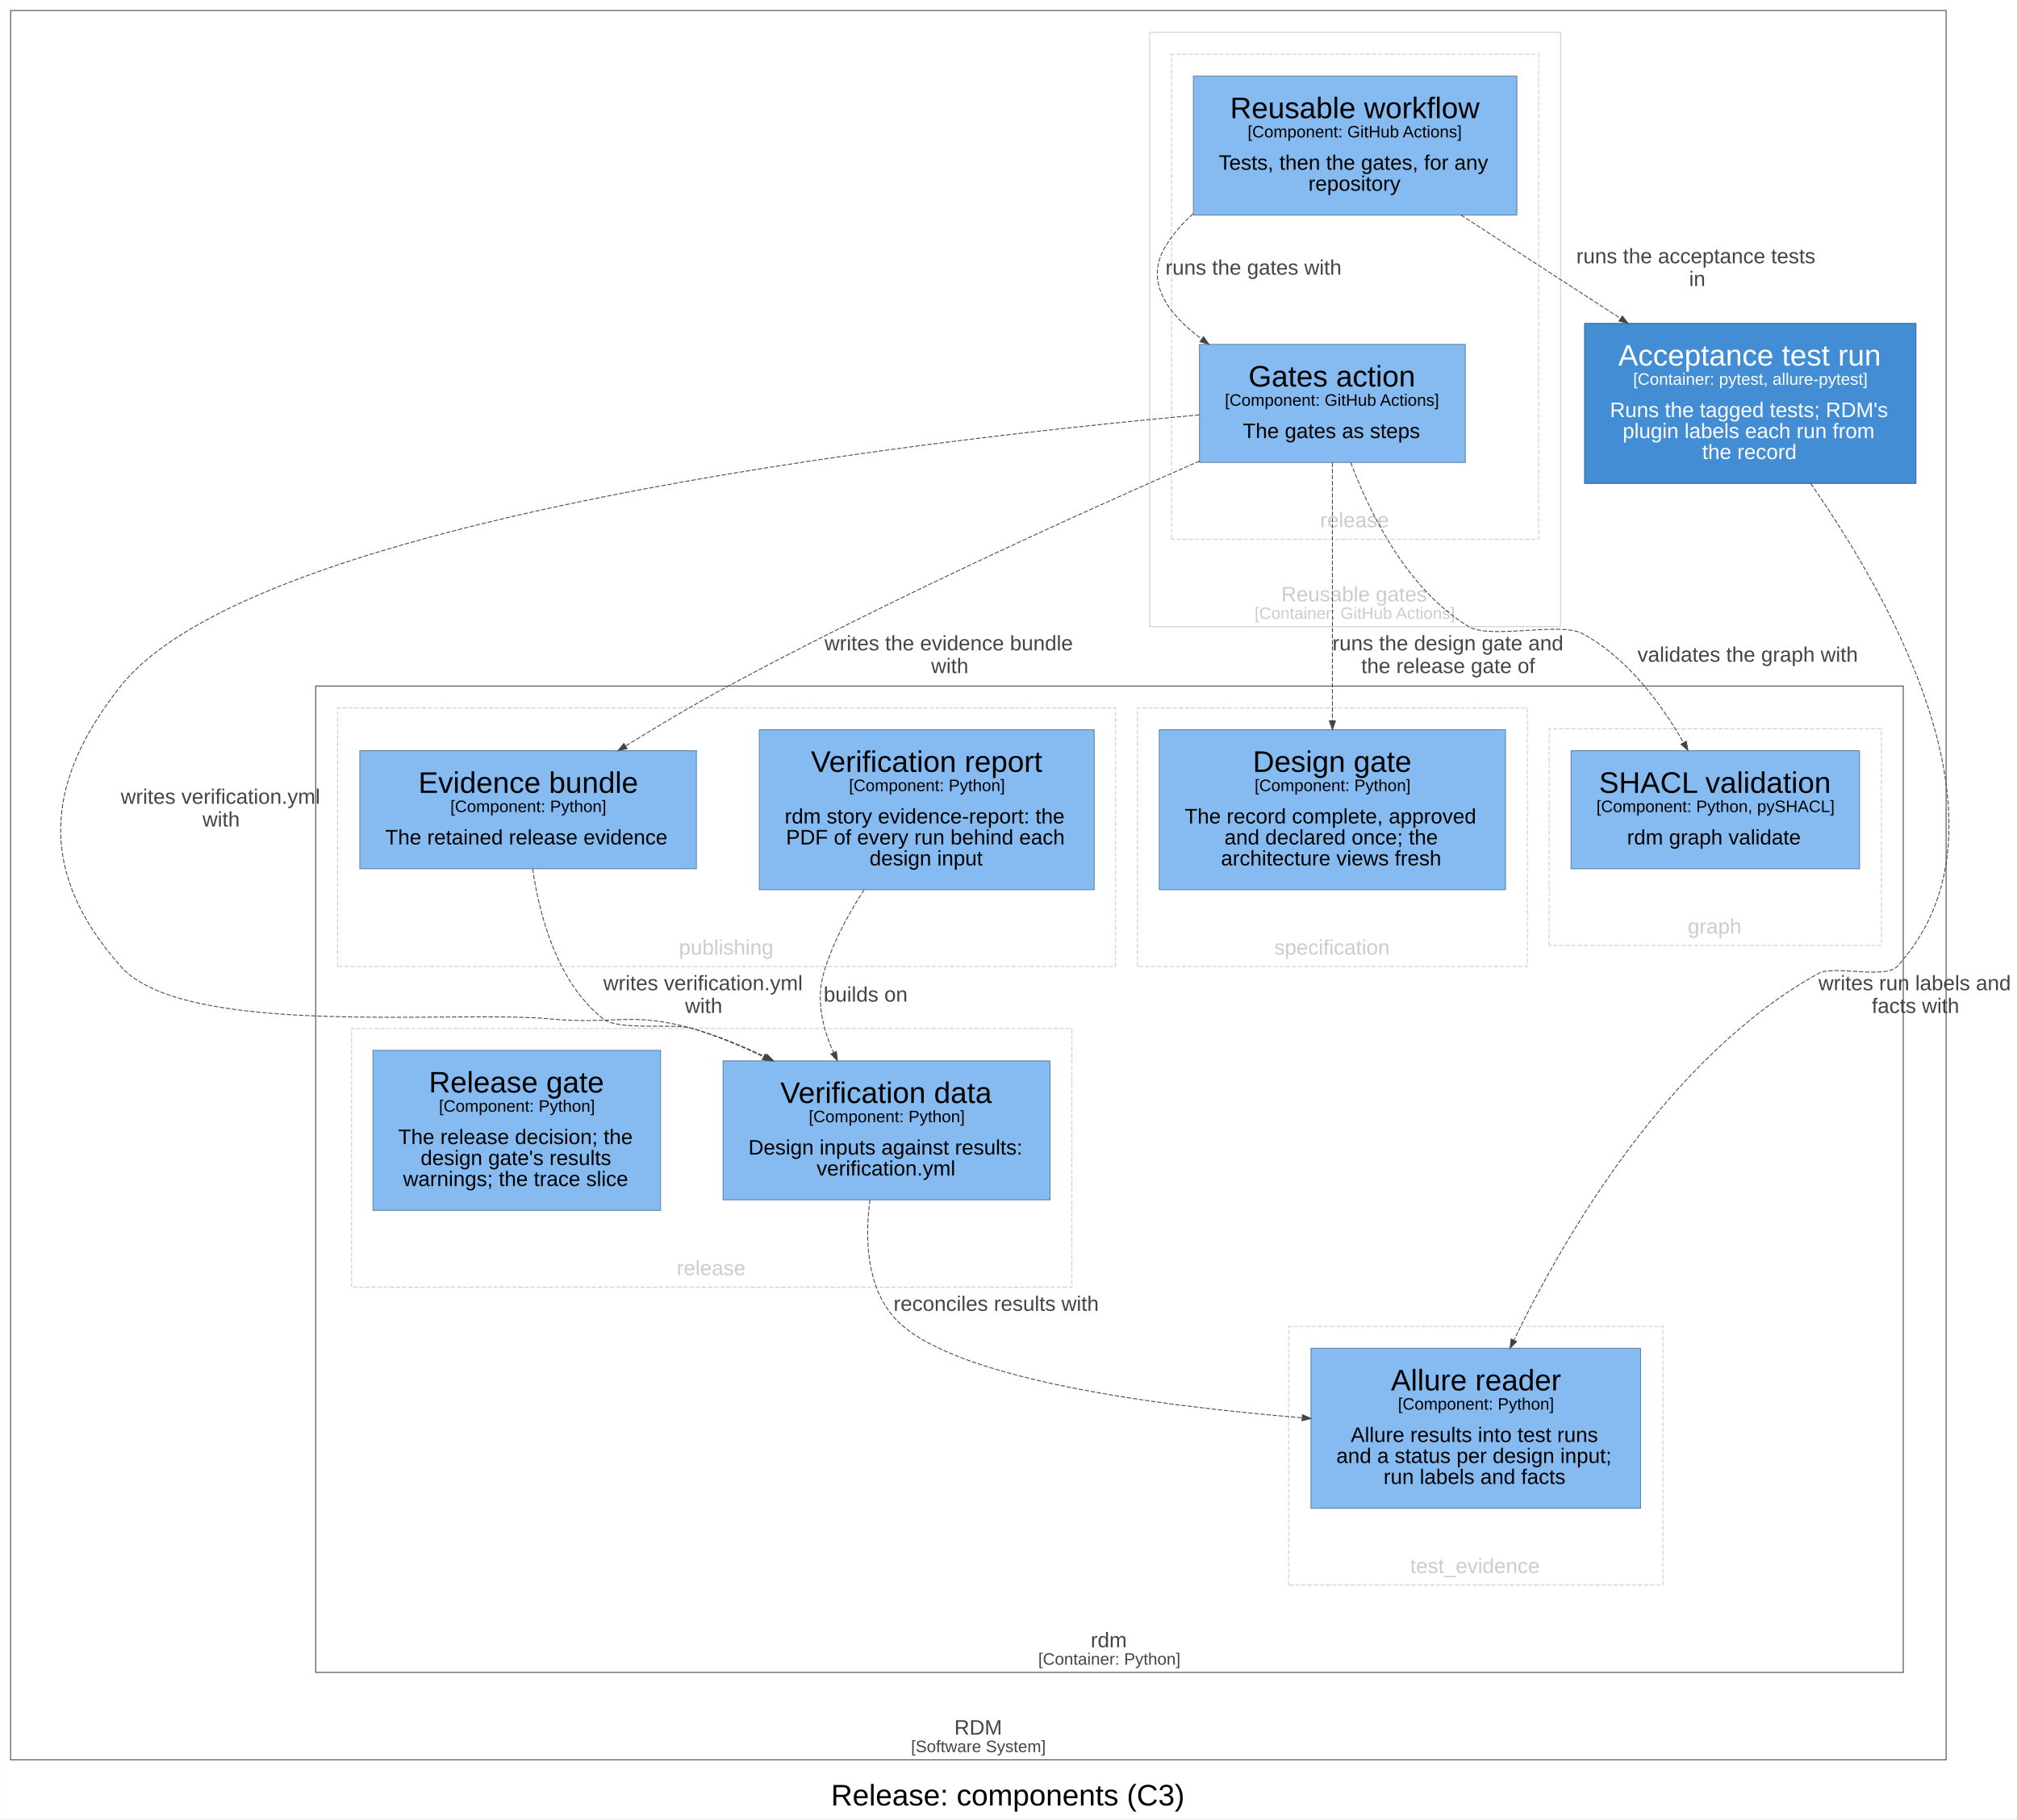
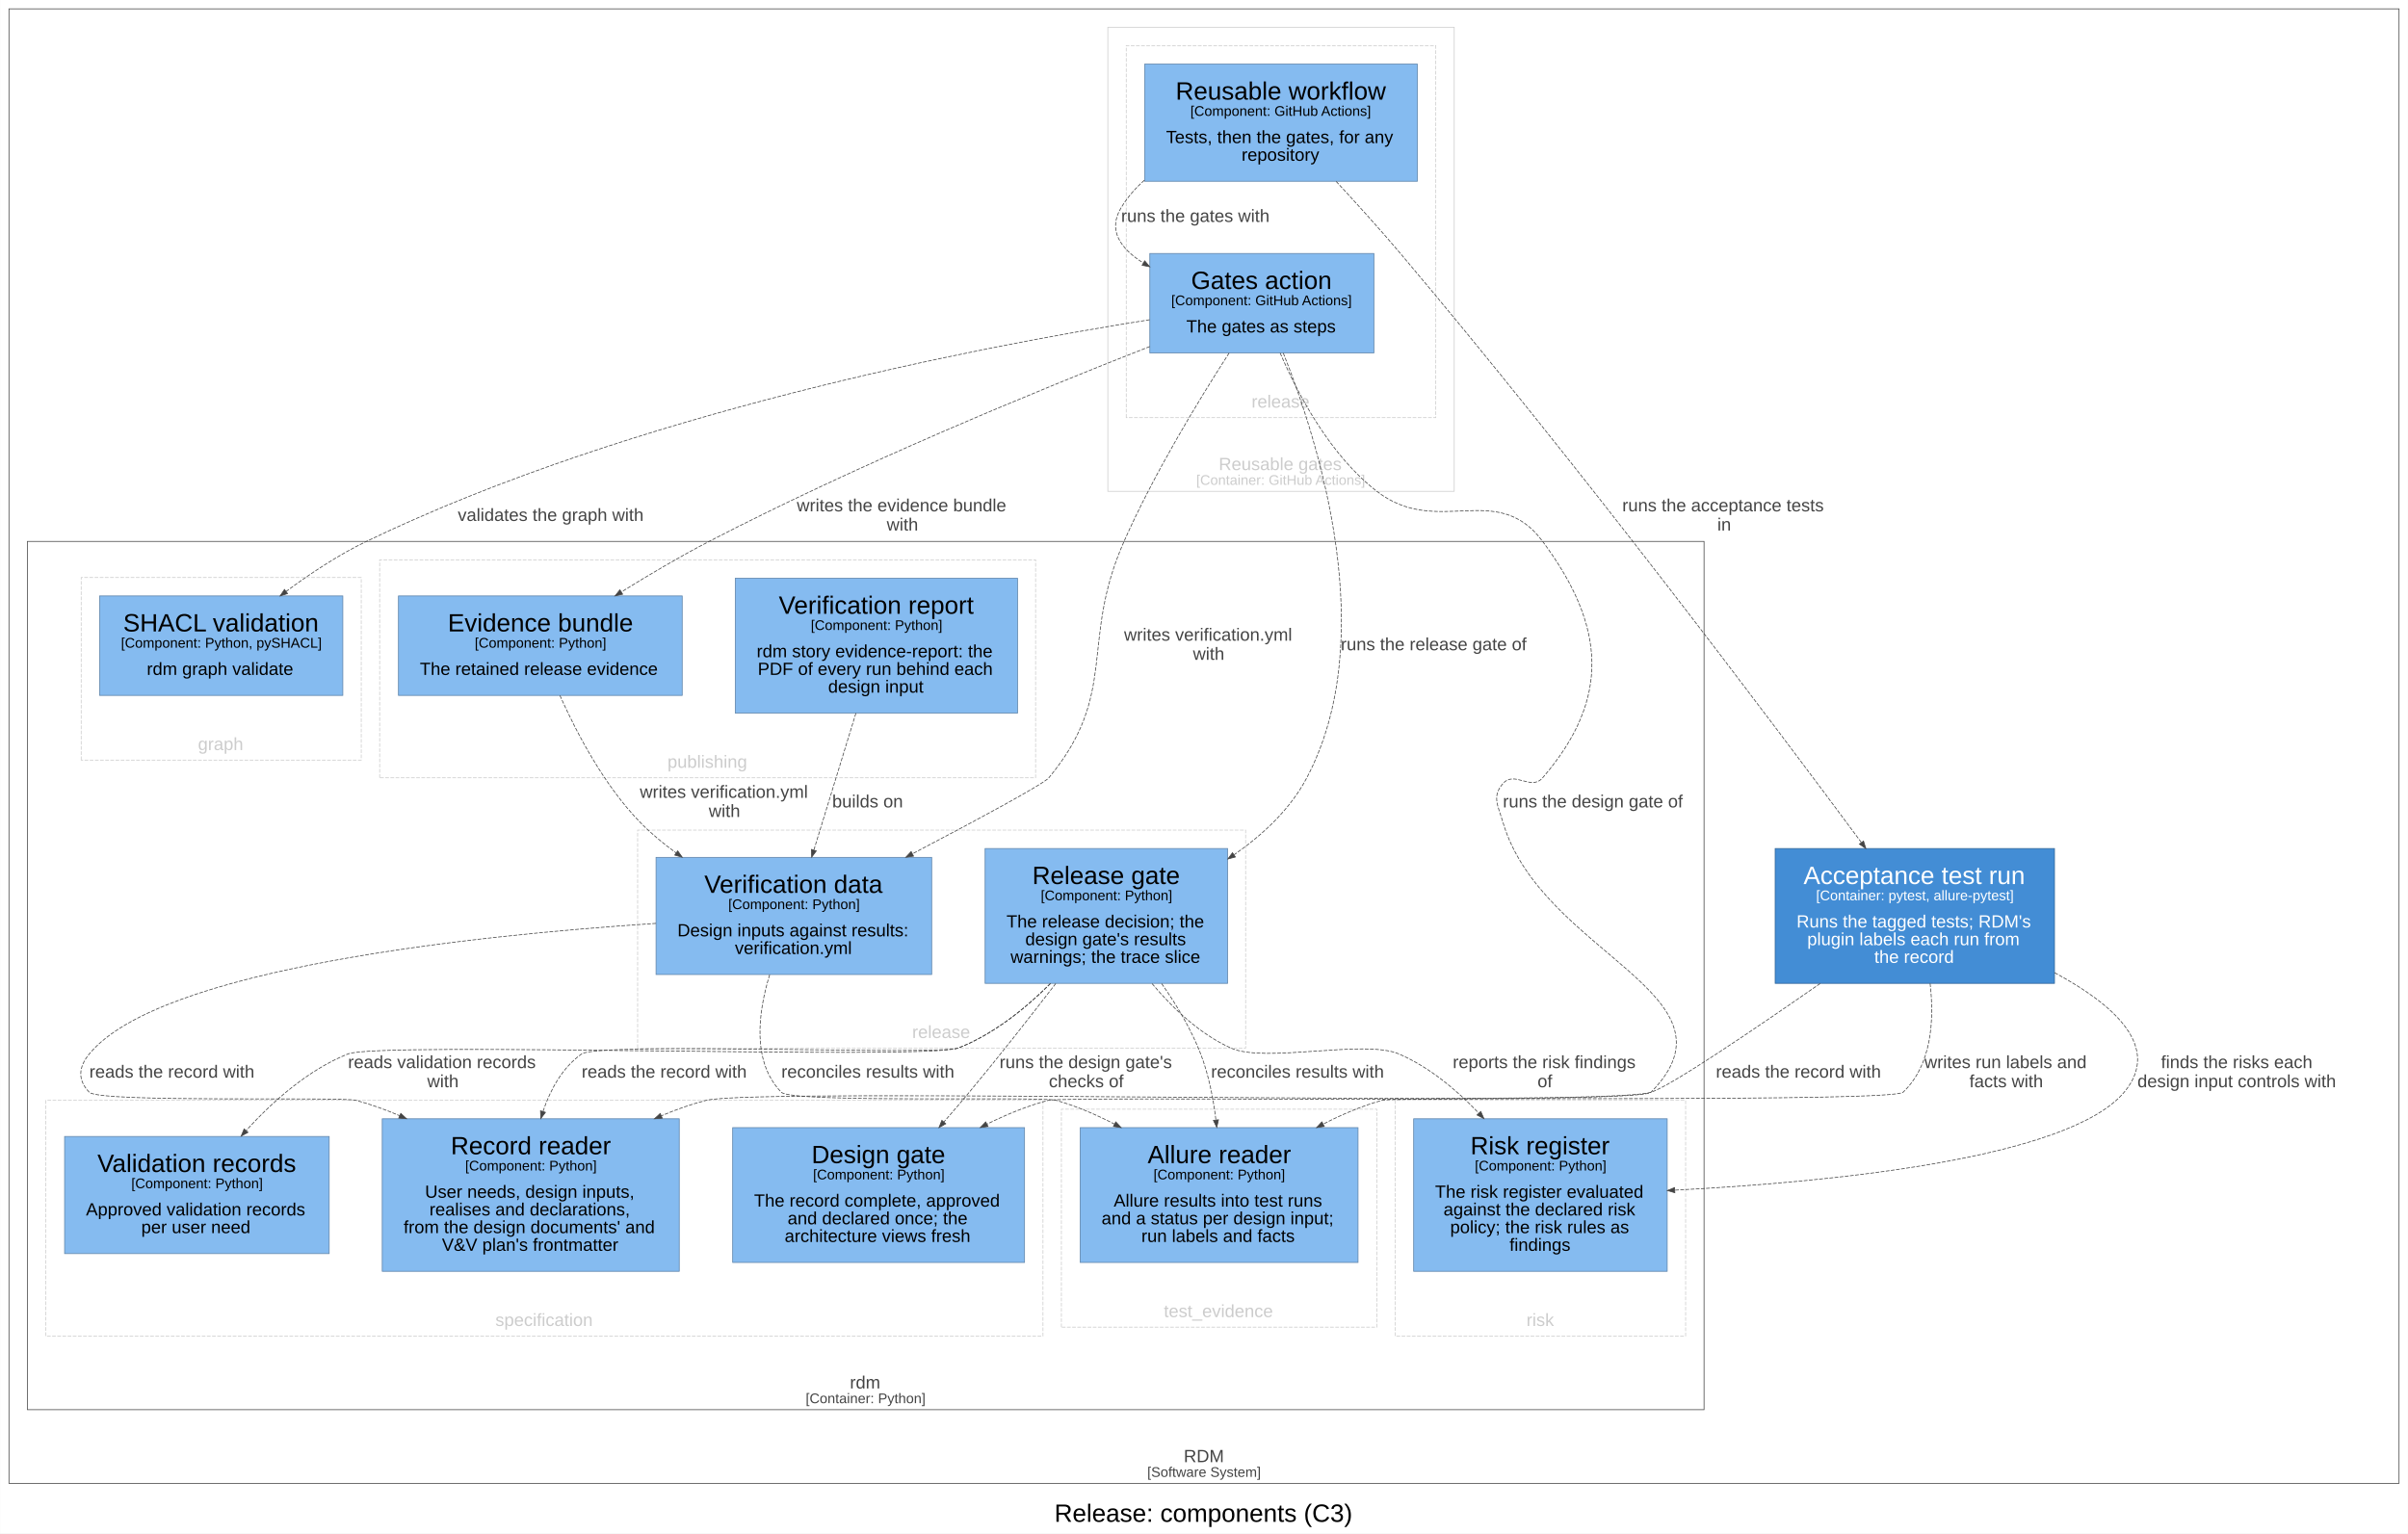
- <svg xmlns="http://www.w3.org/2000/svg" width="2307pt" height="2081pt" viewBox="0.00 0.00 2307.00 2081.20">
+ <svg xmlns="http://www.w3.org/2000/svg" width="3267pt" height="2081pt" viewBox="0.00 0.00 3267.00 2081.20">
  <g id="graph0" class="graph" transform="scale(1 1) rotate(0) translate(4 2077.2)">
-     <polygon fill="white" stroke="transparent" points="-4,4 -4,-2077.2 2303,-2077.2 2303,4 -4,4" />
-     <text text-anchor="start" x="946.5" y="-11.8" font-family="Arial" font-size="34.00">Release: components (C3)</text>
+     <polygon fill="white" stroke="transparent" points="-4,4 -4,-2077.2 3263,-2077.2 3263,4 -4,4" />
+     <text text-anchor="start" x="1426.5" y="-11.8" font-family="Arial" font-size="34.00">Release: components (C3)</text>
    <g id="clust1" class="cluster">
-       <polygon fill="none" stroke="#444444" points="8,-64 8,-2065.2 2222,-2065.2 2222,-64 8,-64" />
-       <text text-anchor="start" x="1087.5" y="-92.8" font-family="Arial" font-size="24.00" fill="#444444">RDM</text>
-       <text text-anchor="start" x="1038" y="-72.8" font-family="Arial" font-size="19.00" fill="#444444">[Software System]</text>
+       <polygon fill="none" stroke="#444444" points="8,-64 8,-2065.2 3251,-2065.2 3251,-64 8,-64" />
+       <text text-anchor="start" x="1602" y="-92.8" font-family="Arial" font-size="24.00" fill="#444444">RDM</text>
+       <text text-anchor="start" x="1552.5" y="-72.8" font-family="Arial" font-size="19.00" fill="#444444">[Software System]</text>
    </g>
    <g id="clust2" class="cluster">
-       <polygon fill="none" stroke="#cccccc" points="1311,-1360.4 1311,-2040.2 1781,-2040.2 1781,-1360.4 1311,-1360.4" />
-       <text text-anchor="start" x="1461.5" y="-1389.2" font-family="Arial" font-size="24.00" fill="#cccccc">Reusable gates</text>
-       <text text-anchor="start" x="1431" y="-1369.2" font-family="Arial" font-size="19.00" fill="#cccccc">[Container: GitHub Actions]</text>
+       <polygon fill="none" stroke="#cccccc" points="1499,-1410.4 1499,-2040.2 1969,-2040.2 1969,-1410.4 1499,-1410.4" />
+       <text text-anchor="start" x="1649.5" y="-1439.2" font-family="Arial" font-size="24.00" fill="#cccccc">Reusable gates</text>
+       <text text-anchor="start" x="1619" y="-1419.2" font-family="Arial" font-size="19.00" fill="#cccccc">[Container: GitHub Actions]</text>
    </g>
    <g id="clust3" class="cluster">
-       <polygon fill="none" stroke="#cccccc" stroke-dasharray="5,2" points="1336,-1460.4 1336,-2015.2 1756,-2015.2 1756,-1460.4 1336,-1460.4" />
-       <text text-anchor="start" x="1506" y="-1474" font-family="Arial" font-size="24.00" fill="#cccccc">release</text>
+       <polygon fill="none" stroke="#cccccc" stroke-dasharray="5,2" points="1524,-1510.4 1524,-2015.2 1944,-2015.2 1944,-1510.4 1524,-1510.4" />
+       <text text-anchor="start" x="1694" y="-1524" font-family="Arial" font-size="24.00" fill="#cccccc">release</text>
    </g>
    <g id="clust4" class="cluster">
-       <polygon fill="none" stroke="#444444" points="357,-164 357,-1292.4 2173,-1292.4 2173,-164 357,-164" />
-       <text text-anchor="start" x="1243.5" y="-192.8" font-family="Arial" font-size="24.00" fill="#444444">rdm</text>
-       <text text-anchor="start" x="1183.5" y="-172.8" font-family="Arial" font-size="19.00" fill="#444444">[Container: Python]</text>
+       <polygon fill="none" stroke="#444444" points="33,-164 33,-1342.4 2308,-1342.4 2308,-164 33,-164" />
+       <text text-anchor="start" x="1149" y="-192.8" font-family="Arial" font-size="24.00" fill="#444444">rdm</text>
+       <text text-anchor="start" x="1089" y="-172.8" font-family="Arial" font-size="19.00" fill="#444444">[Container: Python]</text>
    </g>
    <g id="clust7" class="cluster">
-       <polygon fill="none" stroke="#cccccc" stroke-dasharray="5,2" points="398,-604.8 398,-900.6 1222,-900.6 1222,-604.8 398,-604.8" />
-       <text text-anchor="start" x="770" y="-618.4" font-family="Arial" font-size="24.00" fill="#cccccc">release</text>
+       <polygon fill="none" stroke="#cccccc" stroke-dasharray="5,2" points="861,-654.8 861,-950.6 1686,-950.6 1686,-654.8 861,-654.8" />
+       <text text-anchor="start" x="1233.5" y="-668.4" font-family="Arial" font-size="24.00" fill="#cccccc">release</text>
    </g>
    <g id="clust5" class="cluster">
-       <polygon fill="none" stroke="#cccccc" stroke-dasharray="5,2" points="1768,-995.6 1768,-1243.4 2148,-1243.4 2148,-995.6 1768,-995.6" />
-       <text text-anchor="start" x="1926.5" y="-1009.2" font-family="Arial" font-size="24.00" fill="#cccccc">graph</text>
+       <polygon fill="none" stroke="#cccccc" stroke-dasharray="5,2" points="106,-1045.6 106,-1293.4 486,-1293.4 486,-1045.6 106,-1045.6" />
+       <text text-anchor="start" x="264.5" y="-1059.2" font-family="Arial" font-size="24.00" fill="#cccccc">graph</text>
    </g>
    <g id="clust6" class="cluster">
-       <polygon fill="none" stroke="#cccccc" stroke-dasharray="5,2" points="382,-971.6 382,-1267.4 1272,-1267.4 1272,-971.6 382,-971.6" />
-       <text text-anchor="start" x="772.5" y="-985.2" font-family="Arial" font-size="24.00" fill="#cccccc">publishing</text>
+       <polygon fill="none" stroke="#cccccc" stroke-dasharray="5,2" points="511,-1021.6 511,-1317.4 1401,-1317.4 1401,-1021.6 511,-1021.6" />
+       <text text-anchor="start" x="901.5" y="-1035.2" font-family="Arial" font-size="24.00" fill="#cccccc">publishing</text>
    </g>
    <g id="clust8" class="cluster">
-       <polygon fill="none" stroke="#cccccc" stroke-dasharray="5,2" points="1297,-971.6 1297,-1267.4 1743,-1267.4 1743,-971.6 1297,-971.6" />
-       <text text-anchor="start" x="1453.5" y="-985.2" font-family="Arial" font-size="24.00" fill="#cccccc">specification</text>
+       <polygon fill="none" stroke="#cccccc" stroke-dasharray="5,2" points="1889,-264 1889,-583.8 2283,-583.8 2283,-264 1889,-264" />
+       <text text-anchor="start" x="2067" y="-277.6" font-family="Arial" font-size="24.00" fill="#cccccc">risk</text>
    </g>
    <g id="clust9" class="cluster">
-       <polygon fill="none" stroke="#cccccc" stroke-dasharray="5,2" points="1470,-264 1470,-559.8 1898,-559.8 1898,-264 1470,-264" />
-       <text text-anchor="start" x="1609" y="-277.6" font-family="Arial" font-size="24.00" fill="#cccccc">test_evidence</text>
+       <polygon fill="none" stroke="#cccccc" stroke-dasharray="5,2" points="58,-264 58,-583.8 1411,-583.8 1411,-264 58,-264" />
+       <text text-anchor="start" x="668" y="-277.6" font-family="Arial" font-size="24.00" fill="#cccccc">specification</text>
+     </g>
+     <g id="clust10" class="cluster">
+       <polygon fill="none" stroke="#cccccc" stroke-dasharray="5,2" points="1436,-276 1436,-571.8 1864,-571.8 1864,-276 1436,-276" />
+       <text text-anchor="start" x="1575" y="-289.6" font-family="Arial" font-size="24.00" fill="#cccccc">test_evidence</text>
    </g>
    <g id="48" class="node">
-       <polygon fill="#85bbf0" stroke="#5d82a8" points="1731,-1990.2 1361,-1990.2 1361,-1831.2 1731,-1831.2 1731,-1990.2" />
-       <text text-anchor="start" x="1403" y="-1942" font-family="Arial" font-size="34.00" fill="#000000">Reusable workflow</text>
-       <text text-anchor="start" x="1423" y="-1920" font-family="Arial" font-size="19.00" fill="#000000">[Component: GitHub Actions]</text>
-       <text text-anchor="start" x="1390" y="-1883" font-family="Arial" font-size="24.00" fill="#000000">Tests, then the gates, for any</text>
-       <text text-anchor="start" x="1492.5" y="-1859" font-family="Arial" font-size="24.00" fill="#000000">repository</text>
+       <polygon fill="#85bbf0" stroke="#5d82a8" points="1919,-1990.2 1549,-1990.2 1549,-1831.2 1919,-1831.2 1919,-1990.2" />
+       <text text-anchor="start" x="1591" y="-1942" font-family="Arial" font-size="34.00" fill="#000000">Reusable workflow</text>
+       <text text-anchor="start" x="1611" y="-1920" font-family="Arial" font-size="19.00" fill="#000000">[Component: GitHub Actions]</text>
+       <text text-anchor="start" x="1578" y="-1883" font-family="Arial" font-size="24.00" fill="#000000">Tests, then the gates, for any</text>
+       <text text-anchor="start" x="1680.5" y="-1859" font-family="Arial" font-size="24.00" fill="#000000">repository</text>
    </g>
    <g id="49" class="node">
-       <polygon fill="#85bbf0" stroke="#5d82a8" points="1672,-1683.2 1368,-1683.2 1368,-1548.2 1672,-1548.2 1672,-1683.2" />
-       <text text-anchor="start" x="1424" y="-1635" font-family="Arial" font-size="34.00" fill="#000000">Gates action</text>
-       <text text-anchor="start" x="1397" y="-1613" font-family="Arial" font-size="19.00" fill="#000000">[Component: GitHub Actions]</text>
-       <text text-anchor="start" x="1417.5" y="-1576" font-family="Arial" font-size="24.00" fill="#000000">The gates as steps</text>
-     </g>
-     <g id="104" class="edge">
-       <path fill="none" stroke="#444444" stroke-dasharray="5,2" d="M1360.59,-1832.6C1348.3,-1821.65 1337.47,-1809.24 1329,-1795.2 1305.04,-1755.47 1330.67,-1719 1370.11,-1689.53" />
-       <polygon fill="#444444" stroke="#444444" points="1372.64,-1692.03 1378.73,-1683.35 1368.56,-1686.34 1372.64,-1692.03" />
-       <text text-anchor="start" x="1329" y="-1763" font-family="Arial" font-size="24.00" fill="#444444">runs the gates with</text>
+       <polygon fill="#85bbf0" stroke="#5d82a8" points="1860,-1733.2 1556,-1733.2 1556,-1598.2 1860,-1598.2 1860,-1733.2" />
+       <text text-anchor="start" x="1612" y="-1685" font-family="Arial" font-size="34.00" fill="#000000">Gates action</text>
+       <text text-anchor="start" x="1585" y="-1663" font-family="Arial" font-size="19.00" fill="#000000">[Component: GitHub Actions]</text>
+       <text text-anchor="start" x="1605.5" y="-1626" font-family="Arial" font-size="24.00" fill="#000000">The gates as steps</text>
+     </g>
+     <g id="92" class="edge">
+       <path fill="none" stroke="#444444" stroke-dasharray="5,2" d="M1548.59,-1832.6C1536.3,-1821.65 1525.47,-1809.24 1517,-1795.2 1498.61,-1764.7 1516.17,-1739.86 1546.88,-1720.44" />
+       <polygon fill="#444444" stroke="#444444" points="1549.06,-1723.22 1555.87,-1715.11 1545.49,-1717.2 1549.06,-1723.22" />
+       <text text-anchor="start" x="1517" y="-1776" font-family="Arial" font-size="24.00" fill="#444444">runs the gates with</text>
    </g>
    <g id="45" class="node">
-       <polygon fill="#438dd5" stroke="#2e6295" points="2187.5,-1707.2 1808.5,-1707.2 1808.5,-1524.2 2187.5,-1524.2 2187.5,-1707.2" />
-       <text text-anchor="start" x="1847" y="-1659" font-family="Arial" font-size="34.00" fill="#ffffff">Acceptance test run</text>
-       <text text-anchor="start" x="1864" y="-1637" font-family="Arial" font-size="19.00" fill="#ffffff">[Container: pytest, allure-pytest]</text>
-       <text text-anchor="start" x="1837.5" y="-1600" font-family="Arial" font-size="24.00" fill="#ffffff">Runs the tagged tests; RDM's</text>
-       <text text-anchor="start" x="1852" y="-1576" font-family="Arial" font-size="24.00" fill="#ffffff">plugin labels each run from</text>
-       <text text-anchor="start" x="1943" y="-1552" font-family="Arial" font-size="24.00" fill="#ffffff">the record</text>
-     </g>
-     <g id="150" class="edge">
-       <path fill="none" stroke="#444444" stroke-dasharray="5,2" d="M1667.13,-1831.18C1723.21,-1794.83 1790.36,-1751.3 1849.46,-1712.99" />
-       <polygon fill="#444444" stroke="#444444" points="1851.64,-1715.75 1858.12,-1707.37 1847.83,-1709.87 1851.64,-1715.75" />
-       <text text-anchor="start" x="1799" y="-1776" font-family="Arial" font-size="24.00" fill="#444444">runs the acceptance tests</text>
-       <text text-anchor="start" x="1928" y="-1750" font-family="Arial" font-size="24.00" fill="#444444">in</text>
+       <polygon fill="#438dd5" stroke="#2e6295" points="2783.5,-925.6 2404.5,-925.6 2404.5,-742.6 2783.5,-742.6 2783.5,-925.6" />
+       <text text-anchor="start" x="2443" y="-877.4" font-family="Arial" font-size="34.00" fill="#ffffff">Acceptance test run</text>
+       <text text-anchor="start" x="2460" y="-855.4" font-family="Arial" font-size="19.00" fill="#ffffff">[Container: pytest, allure-pytest]</text>
+       <text text-anchor="start" x="2433.5" y="-818.4" font-family="Arial" font-size="24.00" fill="#ffffff">Runs the tagged tests; RDM's</text>
+       <text text-anchor="start" x="2448" y="-794.4" font-family="Arial" font-size="24.00" fill="#ffffff">plugin labels each run from</text>
+       <text text-anchor="start" x="2539" y="-770.4" font-family="Arial" font-size="24.00" fill="#ffffff">the record</text>
+     </g>
+     <g id="125" class="edge">
+       <path fill="none" stroke="#444444" stroke-dasharray="5,2" d="M1808.8,-1830.99C1836.72,-1800.88 1868.35,-1765.92 1896,-1733.2 2134.59,-1450.87 2397.45,-1101.26 2521.53,-933.7" />
+       <polygon fill="#444444" stroke="#444444" points="2524.37,-935.73 2527.51,-925.61 2518.75,-931.57 2524.37,-935.73" />
+       <text text-anchor="start" x="2197" y="-1383.2" font-family="Arial" font-size="24.00" fill="#444444">runs the acceptance tests</text>
+       <text text-anchor="start" x="2326" y="-1357.2" font-family="Arial" font-size="24.00" fill="#444444">in</text>
    </g>
    <g id="42" class="node">
-       <polygon fill="#85bbf0" stroke="#5d82a8" points="2123,-1218.4 1793,-1218.4 1793,-1083.4 2123,-1083.4 2123,-1218.4" />
-       <text text-anchor="start" x="1825" y="-1170.2" font-family="Arial" font-size="34.00" fill="#000000">SHACL validation</text>
-       <text text-anchor="start" x="1822" y="-1148.2" font-family="Arial" font-size="19.00" fill="#000000">[Component: Python, pySHACL]</text>
-       <text text-anchor="start" x="1857" y="-1111.2" font-family="Arial" font-size="24.00" fill="#000000">rdm graph validate</text>
-     </g>
-     <g id="146" class="edge">
-       <path fill="none" stroke="#444444" stroke-dasharray="5,2" d="M1541,-1547.94C1563.82,-1487.61 1606.63,-1402.08 1676,-1360.4 1700.81,-1345.49 1780.49,-1366.07 1806,-1352.4 1857.08,-1325.04 1896.04,-1272.19 1921.72,-1227.63" />
-       <polygon fill="#444444" stroke="#444444" points="1924.81,-1229.26 1926.68,-1218.83 1918.72,-1225.82 1924.81,-1229.26" />
-       <text text-anchor="start" x="1869" y="-1320.2" font-family="Arial" font-size="24.00" fill="#444444">validates the graph with</text>
+       <polygon fill="#85bbf0" stroke="#5d82a8" points="461,-1268.4 131,-1268.4 131,-1133.4 461,-1133.4 461,-1268.4" />
+       <text text-anchor="start" x="163" y="-1220.2" font-family="Arial" font-size="34.00" fill="#000000">SHACL validation</text>
+       <text text-anchor="start" x="160" y="-1198.2" font-family="Arial" font-size="19.00" fill="#000000">[Component: Python, pySHACL]</text>
+       <text text-anchor="start" x="195" y="-1161.2" font-family="Arial" font-size="24.00" fill="#000000">rdm graph validate</text>
+     </g>
+     <g id="121" class="edge">
+       <path fill="none" stroke="#444444" stroke-dasharray="5,2" d="M1555.75,-1643.25C1319.13,-1605.81 852.9,-1515.49 493,-1342.4 455.13,-1324.19 416.78,-1298.76 384.11,-1274.53" />
+       <polygon fill="#444444" stroke="#444444" points="386.03,-1271.6 375.93,-1268.4 381.83,-1277.2 386.03,-1271.6" />
+       <text text-anchor="start" x="617" y="-1370.2" font-family="Arial" font-size="24.00" fill="#444444">validates the graph with</text>
    </g>
    <g id="34" class="node">
-       <polygon fill="#85bbf0" stroke="#5d82a8" points="792.5,-1218.4 407.5,-1218.4 407.5,-1083.4 792.5,-1083.4 792.5,-1218.4" />
-       <text text-anchor="start" x="474.5" y="-1170.2" font-family="Arial" font-size="34.00" fill="#000000">Evidence bundle</text>
-       <text text-anchor="start" x="511" y="-1148.2" font-family="Arial" font-size="19.00" fill="#000000">[Component: Python]</text>
-       <text text-anchor="start" x="436.5" y="-1111.2" font-family="Arial" font-size="24.00" fill="#000000">The retained release evidence</text>
-     </g>
-     <g id="148" class="edge">
-       <path fill="none" stroke="#444444" stroke-dasharray="5,2" d="M1367.95,-1549.76C1226.29,-1487.86 1010.29,-1389.89 829,-1292.4 790.02,-1271.44 748.47,-1246.71 711.62,-1223.89" />
-       <polygon fill="#444444" stroke="#444444" points="713.19,-1220.75 702.85,-1218.44 709.49,-1226.69 713.19,-1220.75" />
-       <text text-anchor="start" x="939" y="-1333.2" font-family="Arial" font-size="24.00" fill="#444444">writes the evidence bundle</text>
-       <text text-anchor="start" x="1061" y="-1307.2" font-family="Arial" font-size="24.00" fill="#444444">with</text>
+       <polygon fill="#85bbf0" stroke="#5d82a8" points="921.5,-1268.4 536.5,-1268.4 536.5,-1133.4 921.5,-1133.4 921.5,-1268.4" />
+       <text text-anchor="start" x="603.5" y="-1220.2" font-family="Arial" font-size="34.00" fill="#000000">Evidence bundle</text>
+       <text text-anchor="start" x="640" y="-1198.2" font-family="Arial" font-size="19.00" fill="#000000">[Component: Python]</text>
+       <text text-anchor="start" x="565.5" y="-1161.2" font-family="Arial" font-size="24.00" fill="#000000">The retained release evidence</text>
+     </g>
+     <g id="123" class="edge">
+       <path fill="none" stroke="#444444" stroke-dasharray="5,2" d="M1555.99,-1606.88C1402.35,-1546.7 1159.49,-1446.81 958,-1342.4 918.32,-1321.84 876.26,-1296.98 839.16,-1273.93" />
+       <polygon fill="#444444" stroke="#444444" points="840.68,-1270.75 830.34,-1268.43 836.97,-1276.69 840.68,-1270.75" />
+       <text text-anchor="start" x="1077" y="-1383.2" font-family="Arial" font-size="24.00" fill="#444444">writes the evidence bundle</text>
+       <text text-anchor="start" x="1199" y="-1357.2" font-family="Arial" font-size="24.00" fill="#444444">with</text>
    </g>
    <g id="20" class="node">
-       <polygon fill="#85bbf0" stroke="#5d82a8" points="1197,-863.6 823,-863.6 823,-704.6 1197,-704.6 1197,-863.6" />
-       <text text-anchor="start" x="888.5" y="-815.4" font-family="Arial" font-size="34.00" fill="#000000">Verification data</text>
-       <text text-anchor="start" x="921" y="-793.4" font-family="Arial" font-size="19.00" fill="#000000">[Component: Python]</text>
-       <text text-anchor="start" x="852" y="-756.4" font-family="Arial" font-size="24.00" fill="#000000">Design inputs against results:</text>
-       <text text-anchor="start" x="930" y="-732.4" font-family="Arial" font-size="24.00" fill="#000000">verification.yml</text>
-     </g>
-     <g id="144" class="edge">
-       <path fill="none" stroke="#444444" stroke-dasharray="5,2" d="M1367.81,-1602.57C1040.53,-1572.98 286.96,-1485.02 134,-1292.4 45.33,-1180.75 39.49,-1078.36 134,-971.6 206.86,-889.29 515.57,-921.97 625,-911.6 697.29,-904.75 718.09,-920.22 788,-900.6 816.09,-892.72 844.72,-881.02 871.68,-868.06" />
-       <polygon fill="#444444" stroke="#444444" points="873.31,-871.15 880.75,-863.61 870.23,-864.87 873.31,-871.15" />
-       <text text-anchor="start" x="134" y="-1157.7" font-family="Arial" font-size="24.00" fill="#444444">writes verification.yml</text>
-       <text text-anchor="start" x="227.5" y="-1131.7" font-family="Arial" font-size="24.00" fill="#444444">with</text>
+       <polygon fill="#85bbf0" stroke="#5d82a8" points="1260,-913.6 886,-913.6 886,-754.6 1260,-754.6 1260,-913.6" />
+       <text text-anchor="start" x="951.5" y="-865.4" font-family="Arial" font-size="34.00" fill="#000000">Verification data</text>
+       <text text-anchor="start" x="984" y="-843.4" font-family="Arial" font-size="19.00" fill="#000000">[Component: Python]</text>
+       <text text-anchor="start" x="915" y="-806.4" font-family="Arial" font-size="24.00" fill="#000000">Design inputs against results:</text>
+       <text text-anchor="start" x="993" y="-782.4" font-family="Arial" font-size="24.00" fill="#000000">verification.yml</text>
+     </g>
+     <g id="118" class="edge">
+       <path fill="none" stroke="#444444" stroke-dasharray="5,2" d="M1663.59,-1598.13C1622.55,-1534.49 1561.92,-1434.83 1521,-1342.4 1460.43,-1205.6 1514.48,-1136.78 1419,-1021.6 1411.84,-1012.97 1320.76,-964 1233.86,-918.42" />
+       <polygon fill="#444444" stroke="#444444" points="1235.4,-915.27 1224.92,-913.73 1232.15,-921.47 1235.4,-915.27" />
+       <text text-anchor="start" x="1521" y="-1207.7" font-family="Arial" font-size="24.00" fill="#444444">writes verification.yml</text>
+       <text text-anchor="start" x="1614.5" y="-1181.7" font-family="Arial" font-size="24.00" fill="#444444">with</text>
+     </g>
+     <g id="21" class="node">
+       <polygon fill="#85bbf0" stroke="#5d82a8" points="1661.5,-925.6 1332.5,-925.6 1332.5,-742.6 1661.5,-742.6 1661.5,-925.6" />
+       <text text-anchor="start" x="1396.5" y="-877.4" font-family="Arial" font-size="34.00" fill="#000000">Release gate</text>
+       <text text-anchor="start" x="1408" y="-855.4" font-family="Arial" font-size="19.00" fill="#000000">[Component: Python]</text>
+       <text text-anchor="start" x="1361.5" y="-818.4" font-family="Arial" font-size="24.00" fill="#000000">The release decision; the</text>
+       <text text-anchor="start" x="1387" y="-794.4" font-family="Arial" font-size="24.00" fill="#000000">design gate's results</text>
+       <text text-anchor="start" x="1367" y="-770.4" font-family="Arial" font-size="24.00" fill="#000000">warnings; the trace slice</text>
+     </g>
+     <g id="175" class="edge">
+       <path fill="none" stroke="#444444" stroke-dasharray="5,2" d="M1737.11,-1598.03C1785.75,-1475.82 1868.84,-1211.12 1769,-1021.6 1746.64,-979.15 1709.78,-944.52 1670.3,-917.12" />
+       <polygon fill="#444444" stroke="#444444" points="1672.08,-914.1 1661.84,-911.38 1668.15,-919.89 1672.08,-914.1" />
+       <text text-anchor="start" x="1815" y="-1194.7" font-family="Arial" font-size="24.00" fill="#444444">runs the release gate of</text>
    </g>
    <g id="9" class="node">
-       <polygon fill="#85bbf0" stroke="#5d82a8" points="1718,-1242.4 1322,-1242.4 1322,-1059.4 1718,-1059.4 1718,-1242.4" />
-       <text text-anchor="start" x="1429" y="-1194.2" font-family="Arial" font-size="34.00" fill="#000000">Design gate</text>
-       <text text-anchor="start" x="1431" y="-1172.2" font-family="Arial" font-size="19.00" fill="#000000">[Component: Python]</text>
-       <text text-anchor="start" x="1351" y="-1135.2" font-family="Arial" font-size="24.00" fill="#000000">The record complete, approved</text>
-       <text text-anchor="start" x="1396.5" y="-1111.2" font-family="Arial" font-size="24.00" fill="#000000">and declared once; the</text>
-       <text text-anchor="start" x="1392.5" y="-1087.2" font-family="Arial" font-size="24.00" fill="#000000">architecture views fresh</text>
-     </g>
-     <g id="141" class="edge">
-       <path fill="none" stroke="#444444" stroke-dasharray="5,2" d="M1520,-1547.9C1520,-1470.53 1520,-1342.26 1520,-1252.74" />
-       <polygon fill="#444444" stroke="#444444" points="1523.5,-1252.56 1520,-1242.56 1516.5,-1252.56 1523.5,-1252.56" />
-       <text text-anchor="start" x="1520" y="-1333.2" font-family="Arial" font-size="24.00" fill="#444444">runs the design gate and</text>
-       <text text-anchor="start" x="1553" y="-1307.2" font-family="Arial" font-size="24.00" fill="#444444">the release gate of</text>
+       <polygon fill="#85bbf0" stroke="#5d82a8" points="1386,-546.8 990,-546.8 990,-363.8 1386,-363.8 1386,-546.8" />
+       <text text-anchor="start" x="1097" y="-498.6" font-family="Arial" font-size="34.00" fill="#000000">Design gate</text>
+       <text text-anchor="start" x="1099" y="-476.6" font-family="Arial" font-size="19.00" fill="#000000">[Component: Python]</text>
+       <text text-anchor="start" x="1019" y="-439.6" font-family="Arial" font-size="24.00" fill="#000000">The record complete, approved</text>
+       <text text-anchor="start" x="1064.5" y="-415.6" font-family="Arial" font-size="24.00" fill="#000000">and declared once; the</text>
+       <text text-anchor="start" x="1060.5" y="-391.6" font-family="Arial" font-size="24.00" fill="#000000">architecture views fresh</text>
+     </g>
+     <g id="173" class="edge">
+       <path fill="none" stroke="#444444" stroke-dasharray="5,2" d="M1732.84,-1598.11C1757.64,-1540.45 1801.15,-1458.88 1864,-1410.4 1946.72,-1346.6 2026.73,-1426.28 2089,-1342.4 2173.99,-1227.92 2182.14,-1129.55 2089,-1021.6 2073.15,-1003.23 2050.85,-1031.97 2035,-1013.6 2019.9,-996.1 2028.52,-983.78 2035,-961.6 2087.11,-783.16 2366.56,-727.13 2236,-594.8 2220.04,-578.62 1439.96,-589.64 1418,-583.8 1389.95,-576.34 1361.65,-564.73 1334.96,-551.48" />
+       <polygon fill="#444444" stroke="#444444" points="1336.47,-548.33 1325.97,-546.93 1333.31,-554.57 1336.47,-548.33" />
+       <text text-anchor="start" x="2035" y="-981.4" font-family="Arial" font-size="24.00" fill="#444444">runs the design gate of</text>
+     </g>
+     <g id="94" class="edge">
+       <path fill="none" stroke="#444444" stroke-dasharray="5,2" d="M755.56,-1133.3C778.52,-1081.9 815.62,-1011.39 864,-961.6 878.74,-946.43 895.66,-932.37 913.36,-919.57" />
+       <polygon fill="#444444" stroke="#444444" points="915.41,-922.41 921.55,-913.77 911.36,-916.69 915.41,-922.41" />
+       <text text-anchor="start" x="864" y="-994.4" font-family="Arial" font-size="24.00" fill="#444444">writes verification.yml</text>
+       <text text-anchor="start" x="957.5" y="-968.4" font-family="Arial" font-size="24.00" fill="#444444">with</text>
+     </g>
+     <g id="37" class="node">
+       <polygon fill="#85bbf0" stroke="#5d82a8" points="1376.5,-1292.4 993.5,-1292.4 993.5,-1109.4 1376.5,-1109.4 1376.5,-1292.4" />
+       <text text-anchor="start" x="1052.5" y="-1244.2" font-family="Arial" font-size="34.00" fill="#000000">Verification report</text>
+       <text text-anchor="start" x="1096" y="-1222.2" font-family="Arial" font-size="19.00" fill="#000000">[Component: Python]</text>
+       <text text-anchor="start" x="1022.5" y="-1185.2" font-family="Arial" font-size="24.00" fill="#000000">rdm story evidence-report: the</text>
+       <text text-anchor="start" x="1024" y="-1161.2" font-family="Arial" font-size="24.00" fill="#000000">PDF of every run behind each</text>
+       <text text-anchor="start" x="1119.5" y="-1137.2" font-family="Arial" font-size="24.00" fill="#000000">design input</text>
+     </g>
+     <g id="97" class="edge">
+       <path fill="none" stroke="#444444" stroke-dasharray="5,2" d="M1157.17,-1109.26C1139.75,-1052.51 1117.4,-979.73 1100.12,-923.42" />
+       <polygon fill="#444444" stroke="#444444" points="1103.45,-922.36 1097.17,-913.82 1096.76,-924.41 1103.45,-922.36" />
+       <text text-anchor="start" x="1125" y="-981.4" font-family="Arial" font-size="24.00" fill="#444444">builds on</text>
+     </g>
+     <g id="7" class="node">
+       <polygon fill="#85bbf0" stroke="#5d82a8" points="917.5,-558.8 514.5,-558.8 514.5,-351.8 917.5,-351.8 917.5,-558.8" />
+       <text text-anchor="start" x="607.5" y="-510.6" font-family="Arial" font-size="34.00" fill="#000000">Record reader</text>
+       <text text-anchor="start" x="627" y="-488.6" font-family="Arial" font-size="19.00" fill="#000000">[Component: Python]</text>
+       <text text-anchor="start" x="572.5" y="-451.6" font-family="Arial" font-size="24.00" fill="#000000">User needs, design inputs,</text>
+       <text text-anchor="start" x="578.5" y="-427.6" font-family="Arial" font-size="24.00" fill="#000000">realises and declarations,</text>
+       <text text-anchor="start" x="543.5" y="-403.6" font-family="Arial" font-size="24.00" fill="#000000">from the design documents' and</text>
+       <text text-anchor="start" x="595.5" y="-379.6" font-family="Arial" font-size="24.00" fill="#000000">V&amp;V plan's frontmatter</text>
+     </g>
+     <g id="161" class="edge">
+       <path fill="none" stroke="#444444" stroke-dasharray="5,2" d="M885.9,-824C635.71,-807.46 212.5,-762.7 117,-646.8 102.3,-628.96 100.91,-611.39 117,-594.8 131.01,-580.36 459.57,-589.01 479,-583.8 498.77,-578.5 518.72,-571.28 538.2,-562.95" />
+       <polygon fill="#444444" stroke="#444444" points="539.66,-566.13 547.42,-558.91 536.85,-559.72 539.66,-566.13" />
+       <text text-anchor="start" x="117" y="-614.6" font-family="Arial" font-size="24.00" fill="#444444">reads the record with</text>
+     </g>
+     <g id="22" class="node">
+       <polygon fill="#85bbf0" stroke="#5d82a8" points="1838.5,-546.8 1461.5,-546.8 1461.5,-363.8 1838.5,-363.8 1838.5,-546.8" />
+       <text text-anchor="start" x="1553" y="-498.6" font-family="Arial" font-size="34.00" fill="#000000">Allure reader</text>
+       <text text-anchor="start" x="1561" y="-476.6" font-family="Arial" font-size="19.00" fill="#000000">[Component: Python]</text>
+       <text text-anchor="start" x="1507" y="-439.6" font-family="Arial" font-size="24.00" fill="#000000">Allure results into test runs</text>
+       <text text-anchor="start" x="1490.5" y="-415.6" font-family="Arial" font-size="24.00" fill="#000000">and a status per design input;</text>
+       <text text-anchor="start" x="1544.5" y="-391.6" font-family="Arial" font-size="24.00" fill="#000000">run labels and facts</text>
    </g>
    <g id="110" class="edge">
-       <path fill="none" stroke="#444444" stroke-dasharray="5,2" d="M605.18,-1083.23C613.24,-1028.17 633.78,-952.63 686,-911.6 703.93,-897.52 766.18,-907.2 788,-900.6 815.16,-892.39 842.9,-880.85 869.17,-868.22" />
-       <polygon fill="#444444" stroke="#444444" points="870.95,-871.25 878.4,-863.71 867.88,-864.96 870.95,-871.25" />
-       <text text-anchor="start" x="686" y="-944.4" font-family="Arial" font-size="24.00" fill="#444444">writes verification.yml</text>
-       <text text-anchor="start" x="779.5" y="-918.4" font-family="Arial" font-size="24.00" fill="#444444">with</text>
-     </g>
-     <g id="37" class="node">
-       <polygon fill="#85bbf0" stroke="#5d82a8" points="1247.5,-1242.4 864.5,-1242.4 864.5,-1059.4 1247.5,-1059.4 1247.5,-1242.4" />
-       <text text-anchor="start" x="923.5" y="-1194.2" font-family="Arial" font-size="34.00" fill="#000000">Verification report</text>
-       <text text-anchor="start" x="967" y="-1172.2" font-family="Arial" font-size="19.00" fill="#000000">[Component: Python]</text>
-       <text text-anchor="start" x="893.5" y="-1135.2" font-family="Arial" font-size="24.00" fill="#000000">rdm story evidence-report: the</text>
-       <text text-anchor="start" x="895" y="-1111.2" font-family="Arial" font-size="24.00" fill="#000000">PDF of every run behind each</text>
-       <text text-anchor="start" x="990.5" y="-1087.2" font-family="Arial" font-size="24.00" fill="#000000">design input</text>
-     </g>
-     <g id="114" class="edge">
-       <path fill="none" stroke="#444444" stroke-dasharray="5,2" d="M984.23,-1059.19C965.42,-1030.27 947.71,-997.06 938,-963.6 929.26,-933.48 936.61,-901.46 949.42,-872.97" />
-       <polygon fill="#444444" stroke="#444444" points="952.62,-874.39 953.75,-863.86 946.3,-871.38 952.62,-874.39" />
-       <text text-anchor="start" x="938" y="-931.4" font-family="Arial" font-size="24.00" fill="#444444">builds on</text>
-     </g>
-     <g id="22" class="node">
-       <polygon fill="#85bbf0" stroke="#5d82a8" points="1872.5,-534.8 1495.5,-534.8 1495.5,-351.8 1872.5,-351.8 1872.5,-534.8" />
-       <text text-anchor="start" x="1587" y="-486.6" font-family="Arial" font-size="34.00" fill="#000000">Allure reader</text>
-       <text text-anchor="start" x="1595" y="-464.6" font-family="Arial" font-size="19.00" fill="#000000">[Component: Python]</text>
-       <text text-anchor="start" x="1541" y="-427.6" font-family="Arial" font-size="24.00" fill="#000000">Allure results into test runs</text>
-       <text text-anchor="start" x="1524.5" y="-403.6" font-family="Arial" font-size="24.00" fill="#000000">and a status per design input;</text>
-       <text text-anchor="start" x="1578.5" y="-379.6" font-family="Arial" font-size="24.00" fill="#000000">run labels and facts</text>
-     </g>
-     <g id="133" class="edge">
-       <path fill="none" stroke="#444444" stroke-dasharray="5,2" d="M991.01,-704.57C985.19,-660.29 987.03,-606.8 1018,-570.8 1077.81,-501.27 1311.63,-469.52 1485.42,-455.31" />
-       <polygon fill="#444444" stroke="#444444" points="1485.79,-458.79 1495.48,-454.5 1485.23,-451.81 1485.79,-458.79" />
-       <text text-anchor="start" x="1018" y="-577.6" font-family="Arial" font-size="24.00" fill="#444444">reconciles results with</text>
-     </g>
-     <g id="21" class="node">
-       <polygon fill="#85bbf0" stroke="#5d82a8" points="751.5,-875.6 422.5,-875.6 422.5,-692.6 751.5,-692.6 751.5,-875.6" />
-       <text text-anchor="start" x="486.5" y="-827.4" font-family="Arial" font-size="34.00" fill="#000000">Release gate</text>
-       <text text-anchor="start" x="498" y="-805.4" font-family="Arial" font-size="19.00" fill="#000000">[Component: Python]</text>
-       <text text-anchor="start" x="451.5" y="-768.4" font-family="Arial" font-size="24.00" fill="#000000">The release decision; the</text>
-       <text text-anchor="start" x="477" y="-744.4" font-family="Arial" font-size="24.00" fill="#000000">design gate's results</text>
-       <text text-anchor="start" x="457" y="-720.4" font-family="Arial" font-size="24.00" fill="#000000">warnings; the trace slice</text>
-     </g>
-     <g id="132" class="edge">
-       <path fill="none" stroke="#444444" stroke-dasharray="5,2" d="M2067.14,-1523.96C2162.66,-1386.93 2307.98,-1126.76 2166,-971.6 2152.45,-956.79 2093.56,-973.34 2076,-963.6 1905.67,-869.12 1786.95,-666.31 1727.59,-543.97" />
-       <polygon fill="#444444" stroke="#444444" points="1730.73,-542.44 1723.25,-534.94 1724.43,-545.47 1730.73,-542.44" />
-       <text text-anchor="start" x="2076" y="-944.4" font-family="Arial" font-size="24.00" fill="#444444">writes run labels and</text>
-       <text text-anchor="start" x="2137" y="-918.4" font-family="Arial" font-size="24.00" fill="#444444">facts with</text>
+       <path fill="none" stroke="#444444" stroke-dasharray="5,2" d="M1040.17,-754.34C1024.21,-702.14 1016.06,-635.94 1056,-594.8 1070.44,-579.93 1409.06,-589.46 1429,-583.8 1455.78,-576.2 1482.73,-564.66 1508.15,-551.55" />
+       <polygon fill="#444444" stroke="#444444" points="1509.85,-554.61 1517.07,-546.85 1506.6,-548.41 1509.85,-554.61" />
+       <text text-anchor="start" x="1056" y="-614.6" font-family="Arial" font-size="24.00" fill="#444444">reconciles results with</text>
+     </g>
+     <g id="26" class="node">
+       <polygon fill="#85bbf0" stroke="#5d82a8" points="2258,-558.8 1914,-558.8 1914,-351.8 2258,-351.8 2258,-558.8" />
+       <text text-anchor="start" x="1991" y="-510.6" font-family="Arial" font-size="34.00" fill="#000000">Risk register</text>
+       <text text-anchor="start" x="1997" y="-488.6" font-family="Arial" font-size="19.00" fill="#000000">[Component: Python]</text>
+       <text text-anchor="start" x="1943" y="-451.6" font-family="Arial" font-size="24.00" fill="#000000">The risk register evaluated</text>
+       <text text-anchor="start" x="1954.5" y="-427.6" font-family="Arial" font-size="24.00" fill="#000000">against the declared risk</text>
+       <text text-anchor="start" x="1963.5" y="-403.6" font-family="Arial" font-size="24.00" fill="#000000">policy; the risk rules as</text>
+       <text text-anchor="start" x="2044" y="-379.6" font-family="Arial" font-size="24.00" fill="#000000">findings</text>
+     </g>
+     <g id="171" class="edge">
+       <path fill="none" stroke="#444444" stroke-dasharray="5,2" d="M1559.04,-742.21C1587.37,-708.43 1624.01,-673.73 1666,-654.8 1712.22,-633.96 1847.47,-666.93 1894,-646.8 1934.9,-629.11 1971.85,-598.36 2002.18,-566.66" />
+       <polygon fill="#444444" stroke="#444444" points="2005.05,-568.71 2009.34,-559.03 1999.94,-563.92 2005.05,-568.71" />
+       <text text-anchor="start" x="1967" y="-627.6" font-family="Arial" font-size="24.00" fill="#444444">reports the risk findings</text>
+       <text text-anchor="start" x="2082" y="-601.6" font-family="Arial" font-size="24.00" fill="#444444">of</text>
+     </g>
+     <g id="17" class="node">
+       <polygon fill="#85bbf0" stroke="#5d82a8" points="442.5,-534.8 83.5,-534.8 83.5,-375.8 442.5,-375.8 442.5,-534.8" />
+       <text text-anchor="start" x="128" y="-486.6" font-family="Arial" font-size="34.00" fill="#000000">Validation records</text>
+       <text text-anchor="start" x="174" y="-464.6" font-family="Arial" font-size="19.00" fill="#000000">[Component: Python]</text>
+       <text text-anchor="start" x="112.5" y="-427.6" font-family="Arial" font-size="24.00" fill="#000000">Approved validation records</text>
+       <text text-anchor="start" x="187.5" y="-403.6" font-family="Arial" font-size="24.00" fill="#000000">per user need</text>
+     </g>
+     <g id="172" class="edge">
+       <path fill="none" stroke="#444444" stroke-dasharray="5,2" d="M1421.22,-742.32C1386.93,-708.11 1343.45,-673.07 1296,-654.8 1253.07,-638.27 510.73,-663.83 468,-646.8 414.26,-625.39 366.17,-582.68 330.09,-543.13" />
+       <polygon fill="#444444" stroke="#444444" points="332.32,-540.37 323.04,-535.27 327.11,-545.05 332.32,-540.37" />
+       <text text-anchor="start" x="468" y="-627.6" font-family="Arial" font-size="24.00" fill="#444444">reads validation records</text>
+       <text text-anchor="start" x="575.5" y="-601.6" font-family="Arial" font-size="24.00" fill="#444444">with</text>
+     </g>
+     <g id="154" class="edge">
+       <path fill="none" stroke="#444444" stroke-dasharray="5,2" d="M1421.17,-742.46C1386.87,-708.27 1343.39,-673.22 1296,-654.8 1269.54,-644.52 808.12,-663.28 785,-646.8 759.03,-628.28 742.8,-598.97 732.67,-568.85" />
+       <polygon fill="#444444" stroke="#444444" points="735.93,-567.54 729.59,-559.05 729.25,-569.64 735.93,-567.54" />
+       <text text-anchor="start" x="785" y="-614.6" font-family="Arial" font-size="24.00" fill="#444444">reads the record with</text>
+     </g>
+     <g id="169" class="edge">
+       <path fill="none" stroke="#444444" stroke-dasharray="5,2" d="M1428.33,-742.35C1393.79,-697.42 1350.89,-642.69 1311,-594.8 1300.08,-581.68 1288.39,-568.05 1276.74,-554.68" />
+       <polygon fill="#444444" stroke="#444444" points="1279.1,-552.07 1269.88,-546.85 1273.83,-556.68 1279.1,-552.07" />
+       <text text-anchor="start" x="1352" y="-627.6" font-family="Arial" font-size="24.00" fill="#444444">runs the design gate's</text>
+       <text text-anchor="start" x="1419" y="-601.6" font-family="Arial" font-size="24.00" fill="#444444">checks of</text>
+     </g>
+     <g id="170" class="edge">
+       <path fill="none" stroke="#444444" stroke-dasharray="5,2" d="M1572.04,-742.24C1592.34,-713.32 1612.21,-680.14 1625,-646.8 1635.79,-618.68 1642.07,-586.7 1645.69,-557.07" />
+       <polygon fill="#444444" stroke="#444444" points="1649.17,-557.46 1646.82,-547.13 1642.22,-556.67 1649.17,-557.46" />
+       <text text-anchor="start" x="1639" y="-614.6" font-family="Arial" font-size="24.00" fill="#444444">reconciles results with</text>
+     </g>
+     <g id="102" class="edge">
+       <path fill="none" stroke="#444444" stroke-dasharray="5,2" d="M2783.61,-757.1C2864.32,-713.72 2929.34,-655.9 2878,-594.8 2801.69,-503.98 2477.59,-472.71 2268.37,-461.94" />
+       <polygon fill="#444444" stroke="#444444" points="2268.35,-458.44 2258.19,-461.43 2268,-465.43 2268.35,-458.44" />
+       <text text-anchor="start" x="2928" y="-627.6" font-family="Arial" font-size="24.00" fill="#444444">finds the risks each</text>
+       <text text-anchor="start" x="2896" y="-601.6" font-family="Arial" font-size="24.00" fill="#444444">design input controls with</text>
+     </g>
+     <g id="151" class="edge">
+       <path fill="none" stroke="#444444" stroke-dasharray="5,2" d="M2465.52,-742.36C2373.67,-678.4 2261.92,-602.76 2236,-594.8 2167.91,-573.89 1023.01,-601.43 954,-583.8 933.71,-578.62 913.25,-571.36 893.31,-562.91" />
+       <polygon fill="#444444" stroke="#444444" points="894.44,-559.58 883.87,-558.81 891.65,-566 894.44,-559.58" />
+       <text text-anchor="start" x="2324" y="-614.6" font-family="Arial" font-size="24.00" fill="#444444">reads the record with</text>
+     </g>
+     <g id="109" class="edge">
+       <path fill="none" stroke="#444444" stroke-dasharray="5,2" d="M2614.73,-742.54C2620.54,-691.86 2616.78,-631.64 2578,-594.8 2563.76,-581.27 1889.93,-589.03 1871,-583.8 1843.98,-576.34 1816.81,-564.77 1791.22,-551.59" />
+       <polygon fill="#444444" stroke="#444444" points="1792.71,-548.42 1782.24,-546.86 1789.46,-554.62 1792.71,-548.42" />
+       <text text-anchor="start" x="2607" y="-627.6" font-family="Arial" font-size="24.00" fill="#444444">writes run labels and</text>
+       <text text-anchor="start" x="2668" y="-601.6" font-family="Arial" font-size="24.00" fill="#444444">facts with</text>
    </g>
  </g>
</svg>
